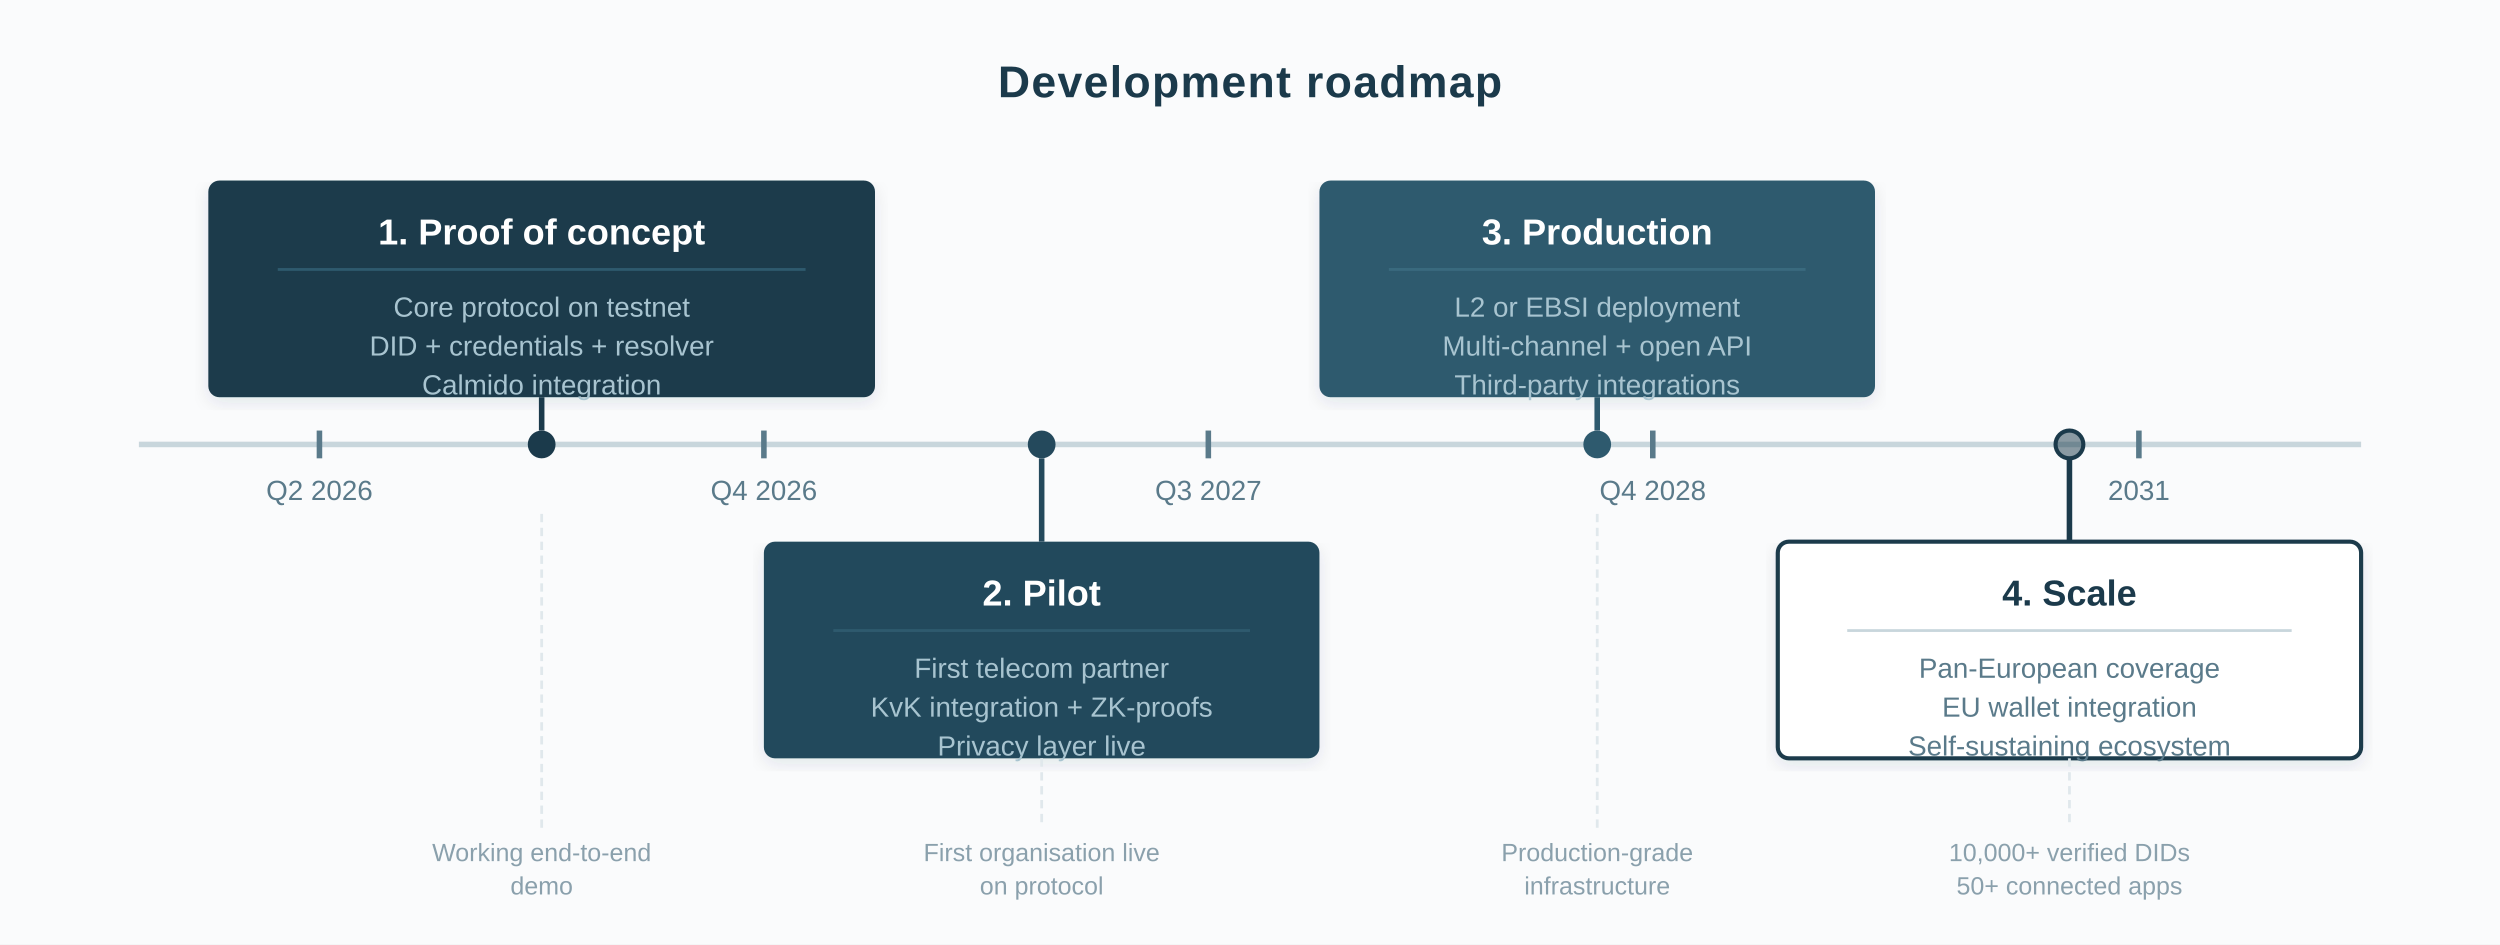
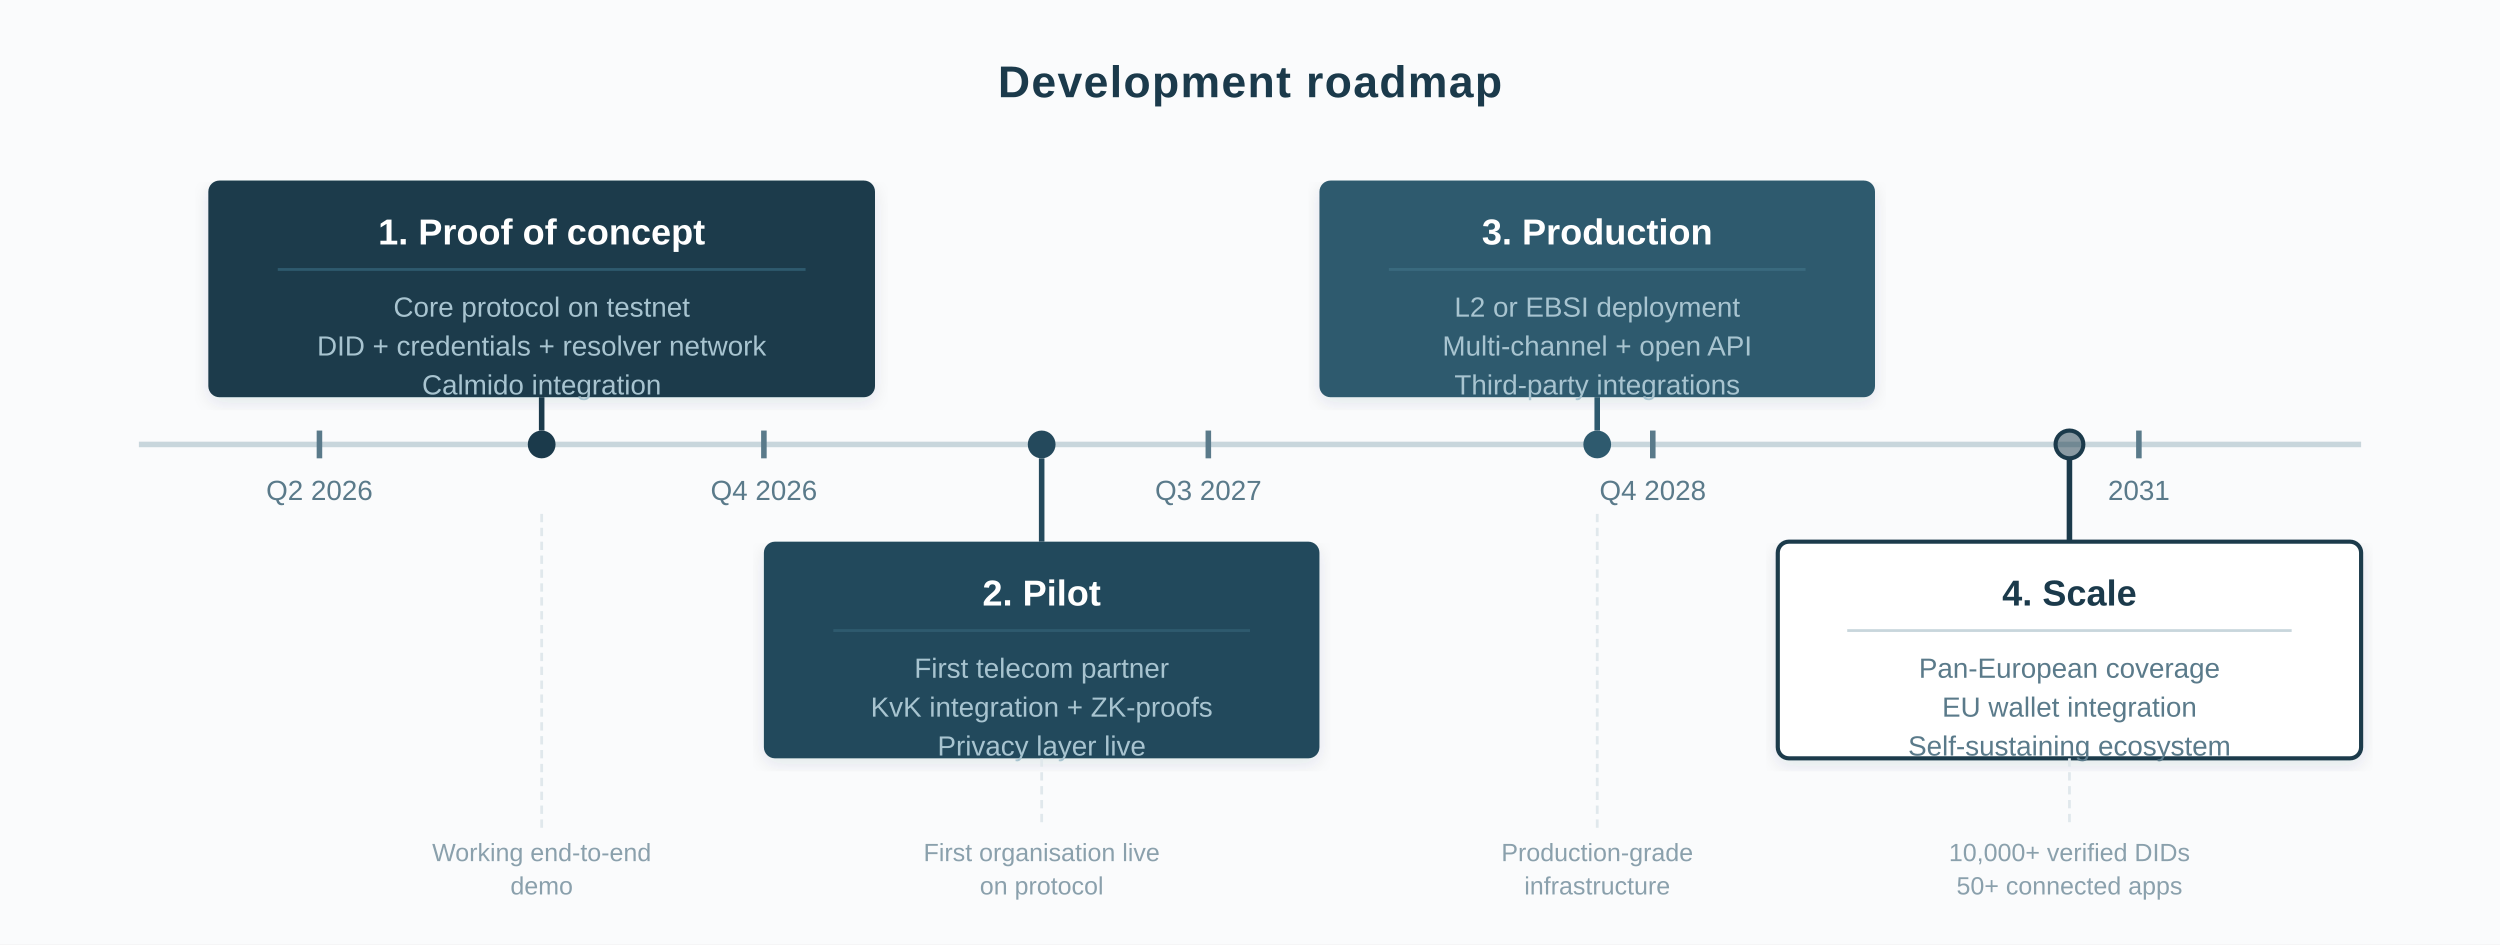
<svg xmlns="http://www.w3.org/2000/svg" viewBox="0 0 900 340" font-family="Arial, Helvetica, sans-serif">
  <defs>
    <filter id="shadow" x="-2%" y="-2%" width="104%" height="108%">
      <feDropShadow dx="0" dy="2" stdDeviation="3" flood-color="#1B3A4B" flood-opacity="0.1" />
    </filter>
  </defs>
  <rect width="900" height="340" fill="#FAFBFC" />
  <text x="450" y="35" text-anchor="middle" font-size="16" font-weight="bold" fill="#1B3A4B" letter-spacing="0.5">Development roadmap</text>
  <line x1="50" y1="160" x2="850" y2="160" stroke="#C8D6DC" stroke-width="2" />
  <line x1="115" y1="155" x2="115" y2="165" stroke="#5A7A8A" stroke-width="2" />
  <text x="115" y="180" text-anchor="middle" font-size="10" fill="#5A7A8A">Q2 2026</text>
  <line x1="275" y1="155" x2="275" y2="165" stroke="#5A7A8A" stroke-width="2" />
  <text x="275" y="180" text-anchor="middle" font-size="10" fill="#5A7A8A">Q4 2026</text>
  <line x1="435" y1="155" x2="435" y2="165" stroke="#5A7A8A" stroke-width="2" />
  <text x="435" y="180" text-anchor="middle" font-size="10" fill="#5A7A8A">Q3 2027</text>
  <line x1="595" y1="155" x2="595" y2="165" stroke="#5A7A8A" stroke-width="2" />
  <text x="595" y="180" text-anchor="middle" font-size="10" fill="#5A7A8A">Q4 2028</text>
  <line x1="770" y1="155" x2="770" y2="165" stroke="#5A7A8A" stroke-width="2" />
  <text x="770" y="180" text-anchor="middle" font-size="10" fill="#5A7A8A">2031</text>
  <rect x="75" y="65" width="240" height="78" rx="4" fill="#1B3A4B" filter="url(#shadow)" />
  <text x="195" y="88" text-anchor="middle" font-size="13" font-weight="bold" fill="#FFFFFF">1. Proof of concept</text>
  <line x1="100" y1="97" x2="290" y2="97" stroke="#2E5A6E" stroke-width="1" />
  <text x="195" y="114" text-anchor="middle" font-size="10" fill="#A8C4D0">Core protocol on testnet</text>
-   <text x="195" y="128" text-anchor="middle" font-size="10" fill="#A8C4D0">DID + credentials + resolver</text>
+   <text x="195" y="128" text-anchor="middle" font-size="10" fill="#A8C4D0">DID + credentials + resolver network</text>
  <text x="195" y="142" text-anchor="middle" font-size="10" fill="#A8C4D0">Calmido integration</text>
  <line x1="195" y1="143" x2="195" y2="155" stroke="#1B3A4B" stroke-width="2" />
  <circle cx="195" cy="160" r="5" fill="#1B3A4B" />
  <rect x="275" y="195" width="200" height="78" rx="4" fill="#24495C" filter="url(#shadow)" />
  <text x="375" y="218" text-anchor="middle" font-size="13" font-weight="bold" fill="#FFFFFF">2. Pilot</text>
  <line x1="300" y1="227" x2="450" y2="227" stroke="#2E5A6E" stroke-width="1" />
  <text x="375" y="244" text-anchor="middle" font-size="10" fill="#A8C4D0">First telecom partner</text>
  <text x="375" y="258" text-anchor="middle" font-size="10" fill="#A8C4D0">KvK integration + ZK-proofs</text>
  <text x="375" y="272" text-anchor="middle" font-size="10" fill="#A8C4D0">Privacy layer live</text>
  <line x1="375" y1="195" x2="375" y2="165" stroke="#24495C" stroke-width="2" />
  <circle cx="375" cy="160" r="5" fill="#24495C" />
  <rect x="475" y="65" width="200" height="78" rx="4" fill="#2E5A6E" filter="url(#shadow)" />
  <text x="575" y="88" text-anchor="middle" font-size="13" font-weight="bold" fill="#FFFFFF">3. Production</text>
  <line x1="500" y1="97" x2="650" y2="97" stroke="#3A6A7E" stroke-width="1" />
  <text x="575" y="114" text-anchor="middle" font-size="10" fill="#A8C4D0">L2 or EBSI deployment</text>
  <text x="575" y="128" text-anchor="middle" font-size="10" fill="#A8C4D0">Multi-channel + open API</text>
  <text x="575" y="142" text-anchor="middle" font-size="10" fill="#A8C4D0">Third-party integrations</text>
  <line x1="575" y1="143" x2="575" y2="155" stroke="#2E5A6E" stroke-width="2" />
  <circle cx="575" cy="160" r="5" fill="#2E5A6E" />
  <rect x="640" y="195" width="210" height="78" rx="4" fill="#FFFFFF" stroke="#1B3A4B" stroke-width="1.5" filter="url(#shadow)" />
  <text x="745" y="218" text-anchor="middle" font-size="13" font-weight="bold" fill="#1B3A4B">4. Scale</text>
  <line x1="665" y1="227" x2="825" y2="227" stroke="#C8D6DC" stroke-width="1" />
  <text x="745" y="244" text-anchor="middle" font-size="10" fill="#5A7A8A">Pan-European coverage</text>
  <text x="745" y="258" text-anchor="middle" font-size="10" fill="#5A7A8A">EU wallet integration</text>
  <text x="745" y="272" text-anchor="middle" font-size="10" fill="#5A7A8A">Self-sustaining ecosystem</text>
  <line x1="745" y1="195" x2="745" y2="165" stroke="#1B3A4B" stroke-width="2" />
  <circle cx="745" cy="160" r="5" fill="#1B3A4B" fill-opacity="0.5" stroke="#1B3A4B" stroke-width="1.5" />
  <text x="195" y="310" text-anchor="middle" font-size="9" fill="#8AA0AC">Working end-to-end</text>
  <text x="195" y="322" text-anchor="middle" font-size="9" fill="#8AA0AC">demo</text>
  <line x1="195" y1="185" x2="195" y2="298" stroke="#E0E8EC" stroke-width="1" stroke-dasharray="3 2" />
  <text x="375" y="310" text-anchor="middle" font-size="9" fill="#8AA0AC">First organisation live</text>
  <text x="375" y="322" text-anchor="middle" font-size="9" fill="#8AA0AC">on protocol</text>
  <line x1="375" y1="273" x2="375" y2="298" stroke="#E0E8EC" stroke-width="1" stroke-dasharray="3 2" />
  <text x="575" y="310" text-anchor="middle" font-size="9" fill="#8AA0AC">Production-grade</text>
  <text x="575" y="322" text-anchor="middle" font-size="9" fill="#8AA0AC">infrastructure</text>
  <line x1="575" y1="185" x2="575" y2="298" stroke="#E0E8EC" stroke-width="1" stroke-dasharray="3 2" />
  <text x="745" y="310" text-anchor="middle" font-size="9" fill="#8AA0AC">10,000+ verified DIDs</text>
  <text x="745" y="322" text-anchor="middle" font-size="9" fill="#8AA0AC">50+ connected apps</text>
  <line x1="745" y1="273" x2="745" y2="298" stroke="#E0E8EC" stroke-width="1" stroke-dasharray="3 2" />
</svg>
